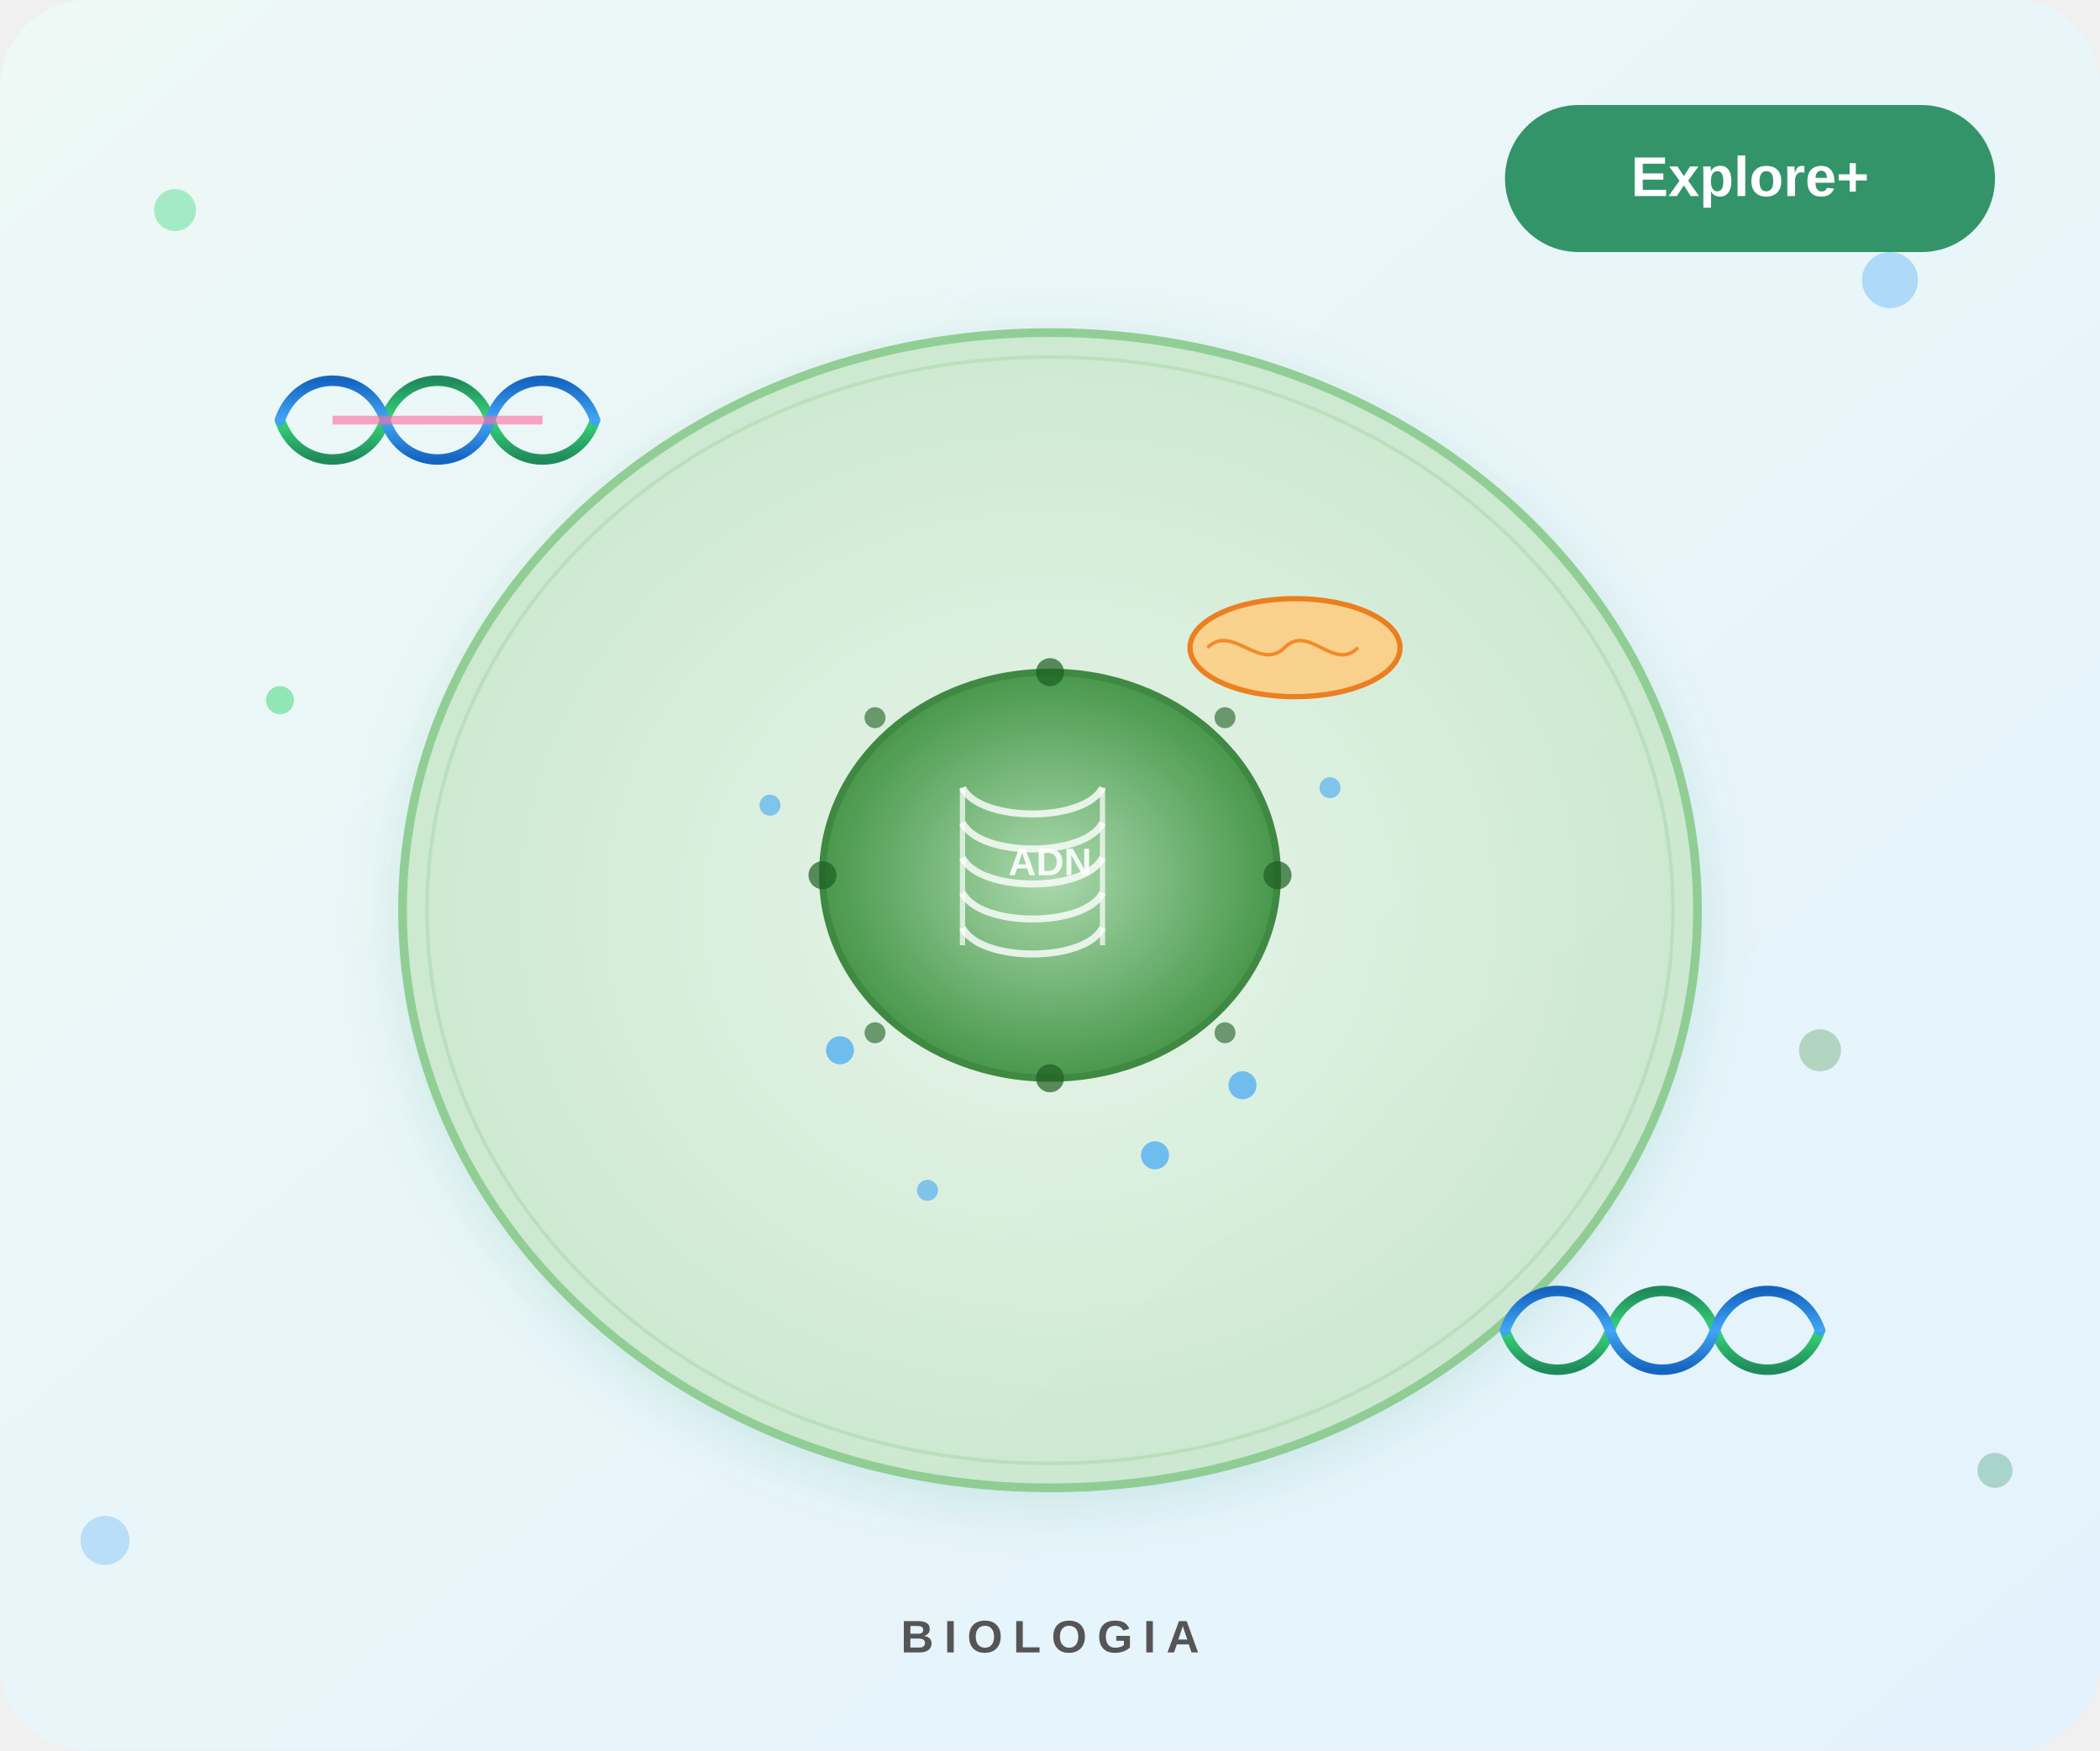
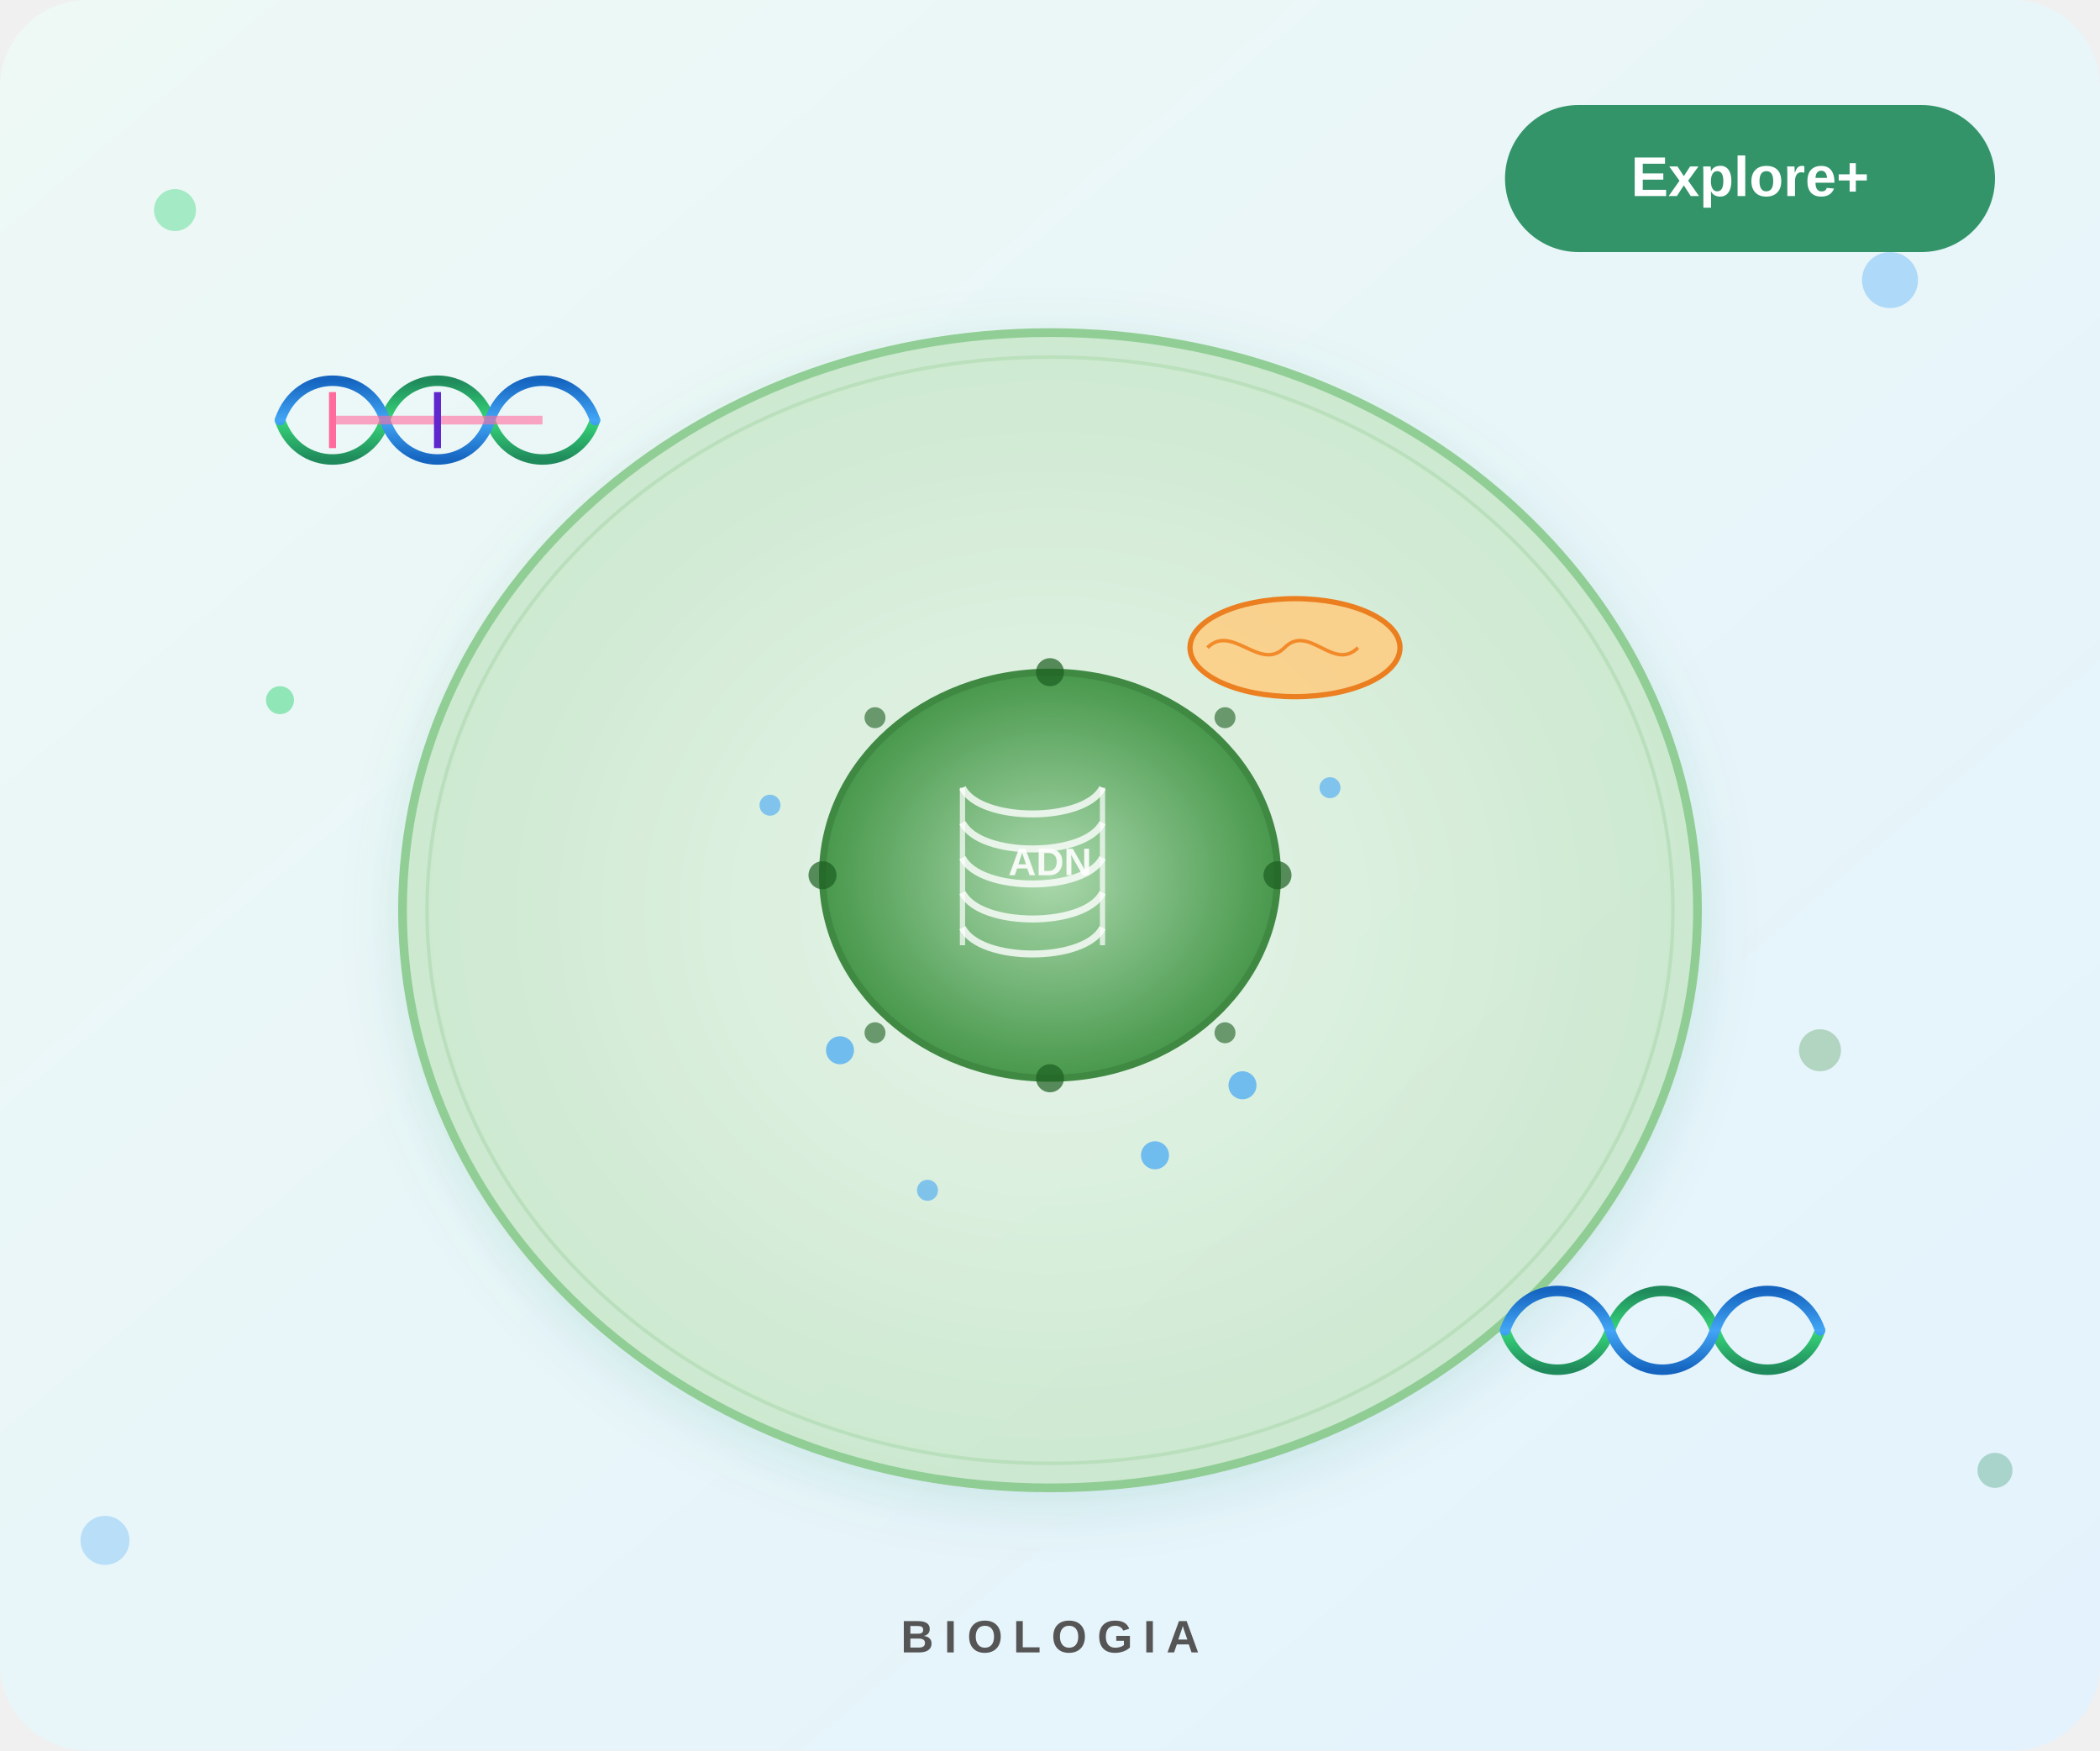
<svg xmlns="http://www.w3.org/2000/svg" viewBox="0 0 600 500" width="600" height="500">
  <defs>
    <radialGradient id="cellGrad" cx="50%" cy="50%" r="50%">
      <stop offset="0%" stop-color="#e8f5e9" />
      <stop offset="100%" stop-color="#c8e6c9" />
    </radialGradient>
    <radialGradient id="nucleusGrad" cx="50%" cy="50%" r="50%">
      <stop offset="0%" stop-color="#a5d6a7" />
      <stop offset="100%" stop-color="#388e3c" />
    </radialGradient>
    <linearGradient id="bgGrad" x1="0" y1="0" x2="1" y2="1">
      <stop offset="0%" stop-color="#eef9f5" />
      <stop offset="100%" stop-color="#e3f2fd" />
    </linearGradient>
    <linearGradient id="helixGreen" x1="0" y1="0" x2="0" y2="1">
      <stop offset="0%" stop-color="#1f8a5b" />
      <stop offset="50%" stop-color="#37d67a" />
      <stop offset="100%" stop-color="#1f8a5b" />
    </linearGradient>
    <linearGradient id="helixBlue" x1="0" y1="0" x2="0" y2="1">
      <stop offset="0%" stop-color="#1565C0" />
      <stop offset="50%" stop-color="#42A5F5" />
      <stop offset="100%" stop-color="#1565C0" />
    </linearGradient>
    <filter id="shadow" x="-20%" y="-20%" width="140%" height="140%">
      <feDropShadow dx="0" dy="4" stdDeviation="8" flood-color="#1f8a5b" flood-opacity="0.15" />
    </filter>
    <filter id="glow">
      <feGaussianBlur stdDeviation="3" result="blur" />
      <feMerge>
        <feMergeNode in="blur" />
        <feMergeNode in="SourceGraphic" />
      </feMerge>
    </filter>
  </defs>
  <rect width="600" height="500" fill="url(#bgGrad)" rx="25" />
  <circle cx="50" cy="60" r="6" fill="#37d67a" opacity="0.4" />
  <circle cx="540" cy="80" r="8" fill="#42A5F5" opacity="0.35" />
  <circle cx="570" cy="420" r="5" fill="#1f8a5b" opacity="0.3" />
  <circle cx="30" cy="440" r="7" fill="#42A5F5" opacity="0.3" />
  <circle cx="80" cy="200" r="4" fill="#37d67a" opacity="0.5" />
  <circle cx="520" cy="300" r="6" fill="#388e3c" opacity="0.3" />
  <ellipse cx="300" cy="260" rx="185" ry="165" fill="url(#cellGrad)" stroke="#81c784" stroke-width="2.5" opacity="0.85" filter="url(#shadow)" />
  <ellipse cx="300" cy="260" rx="178" ry="158" fill="none" stroke="#a5d6a7" stroke-width="1" opacity="0.5" />
  <ellipse cx="300" cy="250" rx="65" ry="58" fill="url(#nucleusGrad)" stroke="#2e7d32" stroke-width="2" opacity="0.9" />
  <circle cx="235" cy="250" r="4" fill="#1b5e20" opacity="0.7" />
  <circle cx="365" cy="250" r="4" fill="#1b5e20" opacity="0.7" />
  <circle cx="300" cy="192" r="4" fill="#1b5e20" opacity="0.7" />
  <circle cx="300" cy="308" r="4" fill="#1b5e20" opacity="0.7" />
  <circle cx="250" cy="205" r="3" fill="#1b5e20" opacity="0.6" />
  <circle cx="350" cy="205" r="3" fill="#1b5e20" opacity="0.6" />
  <circle cx="250" cy="295" r="3" fill="#1b5e20" opacity="0.6" />
  <circle cx="350" cy="295" r="3" fill="#1b5e20" opacity="0.6" />
  <path d="M 275,225 C 280,235 310,235 315,225" fill="none" stroke="#fff" stroke-width="2" opacity="0.8" />
  <path d="M 275,235 C 280,245 310,245 315,235" fill="none" stroke="#fff" stroke-width="2" opacity="0.8" />
  <path d="M 275,245 C 280,255 310,255 315,245" fill="none" stroke="#fff" stroke-width="2" opacity="0.8" />
  <path d="M 275,255 C 280,265 310,265 315,255" fill="none" stroke="#fff" stroke-width="2" opacity="0.8" />
  <path d="M 275,265 C 280,275 310,275 315,265" fill="none" stroke="#fff" stroke-width="2" opacity="0.8" />
  <line x1="275" y1="225" x2="275" y2="270" stroke="#fff" stroke-width="1.5" opacity="0.7" />
  <line x1="315" y1="225" x2="315" y2="270" stroke="#fff" stroke-width="1.5" opacity="0.7" />
  <ellipse cx="370" cy="185" rx="30" ry="14" fill="#ffcc80" stroke="#ef6c00" stroke-width="1.5" opacity="0.85" />
  <path d="M 345,185 C 352,178 360,192 367,185 C 374,178 381,192 388,185" fill="none" stroke="#ef6c00" stroke-width="1" opacity="0.7" />
  <circle cx="240" cy="300" r="4" fill="#42A5F5" opacity="0.7" />
  <circle cx="355" cy="310" r="4" fill="#42A5F5" opacity="0.7" />
  <circle cx="220" cy="230" r="3" fill="#42A5F5" opacity="0.6" />
  <circle cx="380" cy="225" r="3" fill="#42A5F5" opacity="0.6" />
  <circle cx="330" cy="330" r="4" fill="#42A5F5" opacity="0.7" />
  <circle cx="265" cy="340" r="3" fill="#42A5F5" opacity="0.6" />
  <path d="M 80,120 C 85,135 105,135 110,120 C 115,105 135,105 140,120 C 145,135 165,135 170,120" fill="none" stroke="url(#helixGreen)" stroke-width="3" stroke-linecap="round" />
  <path d="M 80,120 C 85,105 105,105 110,120 C 115,135 135,135 140,120 C 145,105 165,105 170,120" fill="none" stroke="url(#helixBlue)" stroke-width="3" stroke-linecap="round" />
-   <line x1="95" y1="120" x2="95" y2="120" stroke="#FF6B9D" stroke-width="2" />
+   <line x1="95" y1="112" x2="95" y2="128" stroke="#FF6B9D" stroke-width="2" />
  <line x1="95" y1="120" x2="155" y2="120" stroke="#FF6B9D" stroke-width="2.5" opacity="0.6" />
-   <line x1="125" y1="120" x2="125" y2="120" stroke="#5F27CD" stroke-width="2" />
+   <line x1="125" y1="112" x2="125" y2="128" stroke="#5F27CD" stroke-width="2" />
  <path d="M 430,380 C 435,395 455,395 460,380 C 465,365 485,365 490,380 C 495,395 515,395 520,380" fill="none" stroke="url(#helixGreen)" stroke-width="3" stroke-linecap="round" />
  <path d="M 430,380 C 435,365 455,365 460,380 C 465,395 485,395 490,380 C 495,365 515,365 520,380" fill="none" stroke="url(#helixBlue)" stroke-width="3" stroke-linecap="round" />
  <rect x="430" y="30" width="140" height="42" rx="21" fill="#1f8a5b" opacity="0.9" />
  <text x="500" y="56" text-anchor="middle" font-family="Arial, sans-serif" font-size="16" fill="white" font-weight="700">Explore+</text>
  <text x="300" y="472" text-anchor="middle" font-family="Arial, sans-serif" font-size="13" fill="#555" font-weight="600" letter-spacing="3">BIOLOGIA</text>
  <text x="300" y="250" text-anchor="middle" font-family="Arial, sans-serif" font-size="11" fill="white" font-weight="700" opacity="0.9">ADN</text>
</svg>
